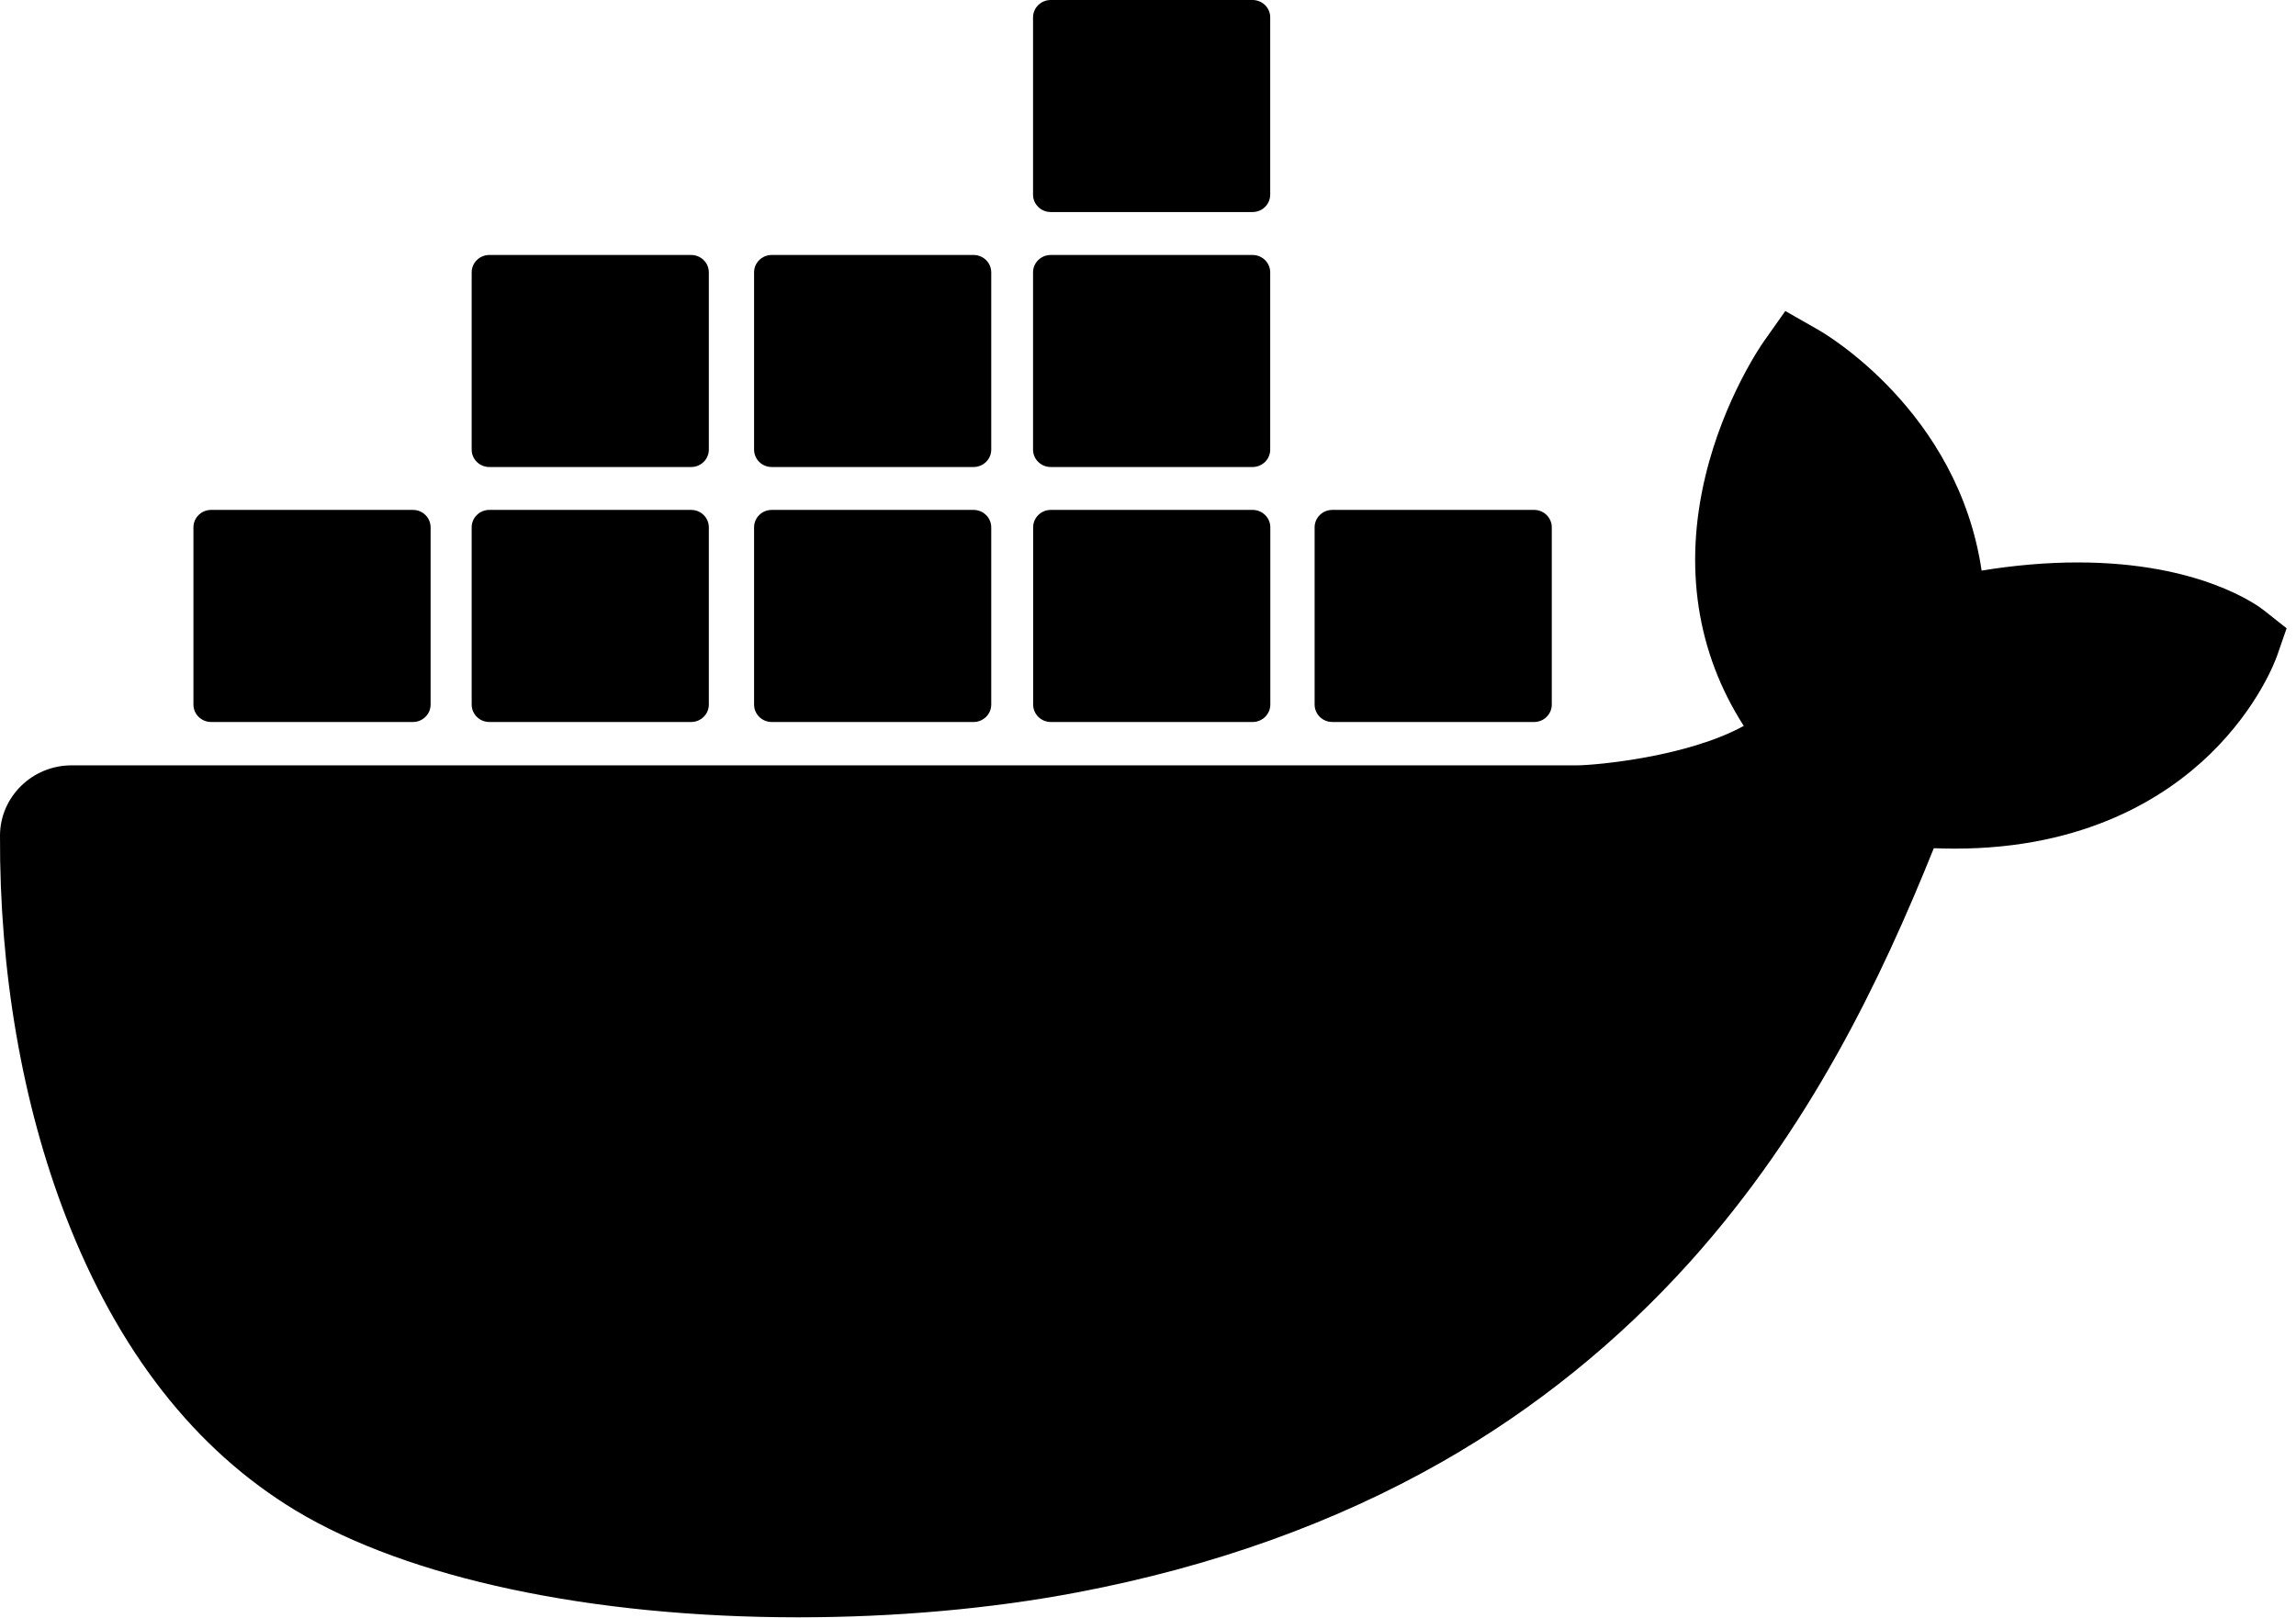
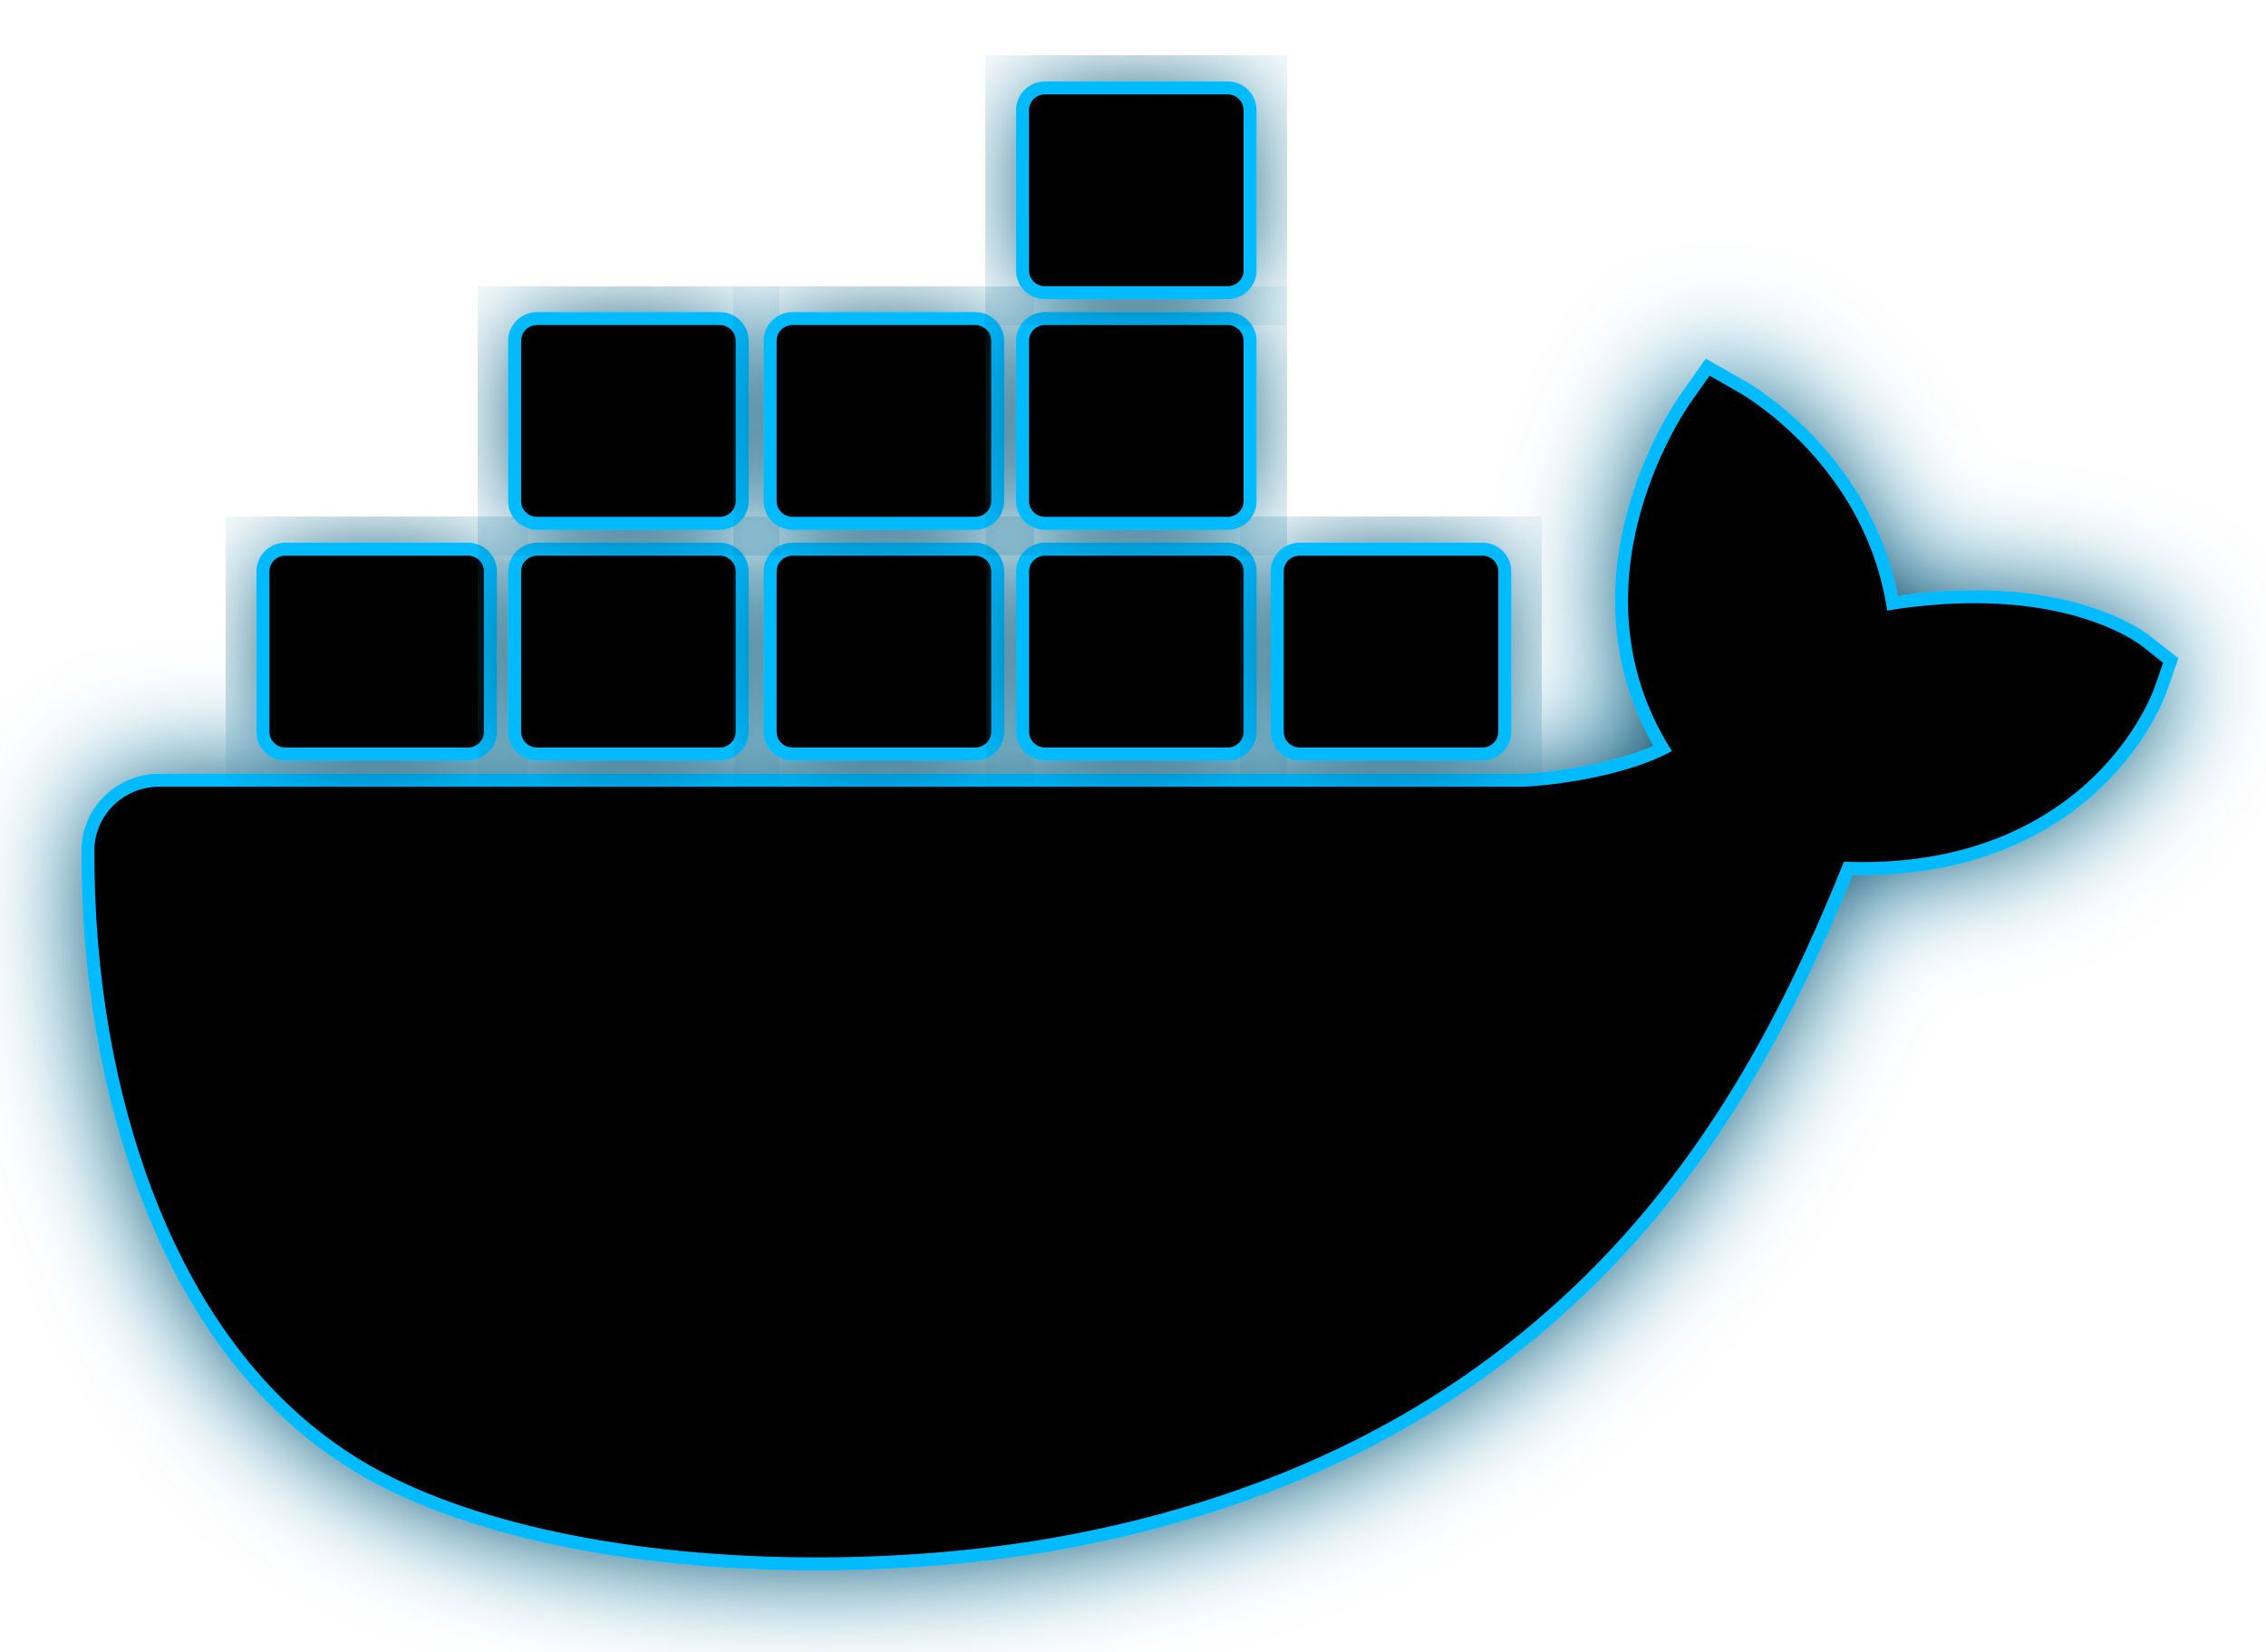
- <svg xmlns="http://www.w3.org/2000/svg" viewBox="0 0 44 31">
-   <path fill-rule="evenodd" clip-rule="evenodd" d="M43.388 11.7C43.269 11.605 42.158 10.78 39.819 10.78C39.234 10.78 38.616 10.832 37.975 10.936C37.523 7.877 34.961 6.386 34.841 6.319L34.213 5.961L33.798 6.549C33.767 6.593 33.039 7.637 32.682 9.124C32.263 10.87 32.517 12.509 33.417 13.913C32.33 14.509 30.595 14.664 30.235 14.669H1.371C0.618 14.669 0.003 15.272 0 16.013C-0.011 18.63 0.426 21.159 1.265 23.326C2.26 25.896 3.74 27.787 5.663 28.949C7.82 30.251 11.332 30.998 15.297 30.998C17.152 30.998 19.002 30.833 20.645 30.52C23.234 30.029 25.585 29.187 27.632 28.02C29.416 27.003 31.019 25.709 32.396 24.175C34.683 21.625 36.046 18.777 37.059 16.257C37.195 16.262 37.33 16.265 37.462 16.265C39.966 16.265 41.506 15.278 42.356 14.451C43.278 13.553 43.606 12.658 43.641 12.559L43.82 12.042L43.388 11.7Z" />
-   <path fill-rule="evenodd" clip-rule="evenodd" d="M4.046 13.838H7.914C8.1 13.838 8.252 13.688 8.252 13.504V10.107C8.252 9.923 8.1 9.773 7.914 9.773H4.046C3.859 9.773 3.707 9.923 3.707 10.107V13.504C3.707 13.688 3.859 13.838 4.046 13.838Z" />
-   <path fill-rule="evenodd" clip-rule="evenodd" d="M9.378 13.838H13.245C13.432 13.838 13.584 13.688 13.584 13.504V10.107C13.584 9.923 13.432 9.773 13.245 9.773H9.378C9.19 9.773 9.039 9.923 9.039 10.107V13.504C9.039 13.688 9.19 13.838 9.378 13.838Z" />
-   <path fill-rule="evenodd" clip-rule="evenodd" d="M14.789 13.838H18.657C18.844 13.838 18.996 13.688 18.996 13.504V10.107C18.996 9.923 18.844 9.773 18.657 9.773H14.789C14.602 9.773 14.451 9.923 14.451 10.107V13.504C14.451 13.688 14.602 13.838 14.789 13.838Z" />
-   <path fill-rule="evenodd" clip-rule="evenodd" d="M20.137 13.838H24.005C24.192 13.838 24.344 13.688 24.344 13.504V10.107C24.344 9.923 24.192 9.773 24.005 9.773H20.137C19.951 9.773 19.799 9.923 19.799 10.107V13.504C19.799 13.688 19.951 13.838 20.137 13.838Z" />
-   <path fill-rule="evenodd" clip-rule="evenodd" d="M9.378 8.951H13.245C13.432 8.951 13.584 8.802 13.584 8.617V5.221C13.584 5.036 13.432 4.887 13.245 4.887H9.378C9.19 4.887 9.039 5.036 9.039 5.221V8.617C9.039 8.802 9.19 8.951 9.378 8.951Z" />
-   <path fill-rule="evenodd" clip-rule="evenodd" d="M14.789 8.951H18.657C18.844 8.951 18.996 8.802 18.996 8.617V5.221C18.996 5.036 18.844 4.887 18.657 4.887H14.789C14.602 4.887 14.451 5.036 14.451 5.221V8.617C14.451 8.802 14.602 8.951 14.789 8.951Z" />
-   <path fill-rule="evenodd" clip-rule="evenodd" d="M20.136 8.951H24.003C24.191 8.951 24.342 8.802 24.342 8.617V5.221C24.342 5.036 24.191 4.887 24.003 4.887H20.136C19.949 4.887 19.797 5.036 19.797 5.221V8.617C19.797 8.802 19.949 8.951 20.136 8.951Z" />
-   <path fill-rule="evenodd" clip-rule="evenodd" d="M20.136 4.064H24.003C24.191 4.064 24.342 3.915 24.342 3.73V0.334C24.342 0.149 24.191 0 24.003 0H20.136C19.949 0 19.797 0.149 19.797 0.334V3.73C19.797 3.915 19.949 4.064 20.136 4.064Z" />
-   <path fill-rule="evenodd" clip-rule="evenodd" d="M25.532 13.838H29.399C29.587 13.838 29.738 13.688 29.738 13.504V10.107C29.738 9.923 29.587 9.773 29.399 9.773H25.532C25.345 9.773 25.193 9.923 25.193 10.107V13.504C25.193 13.688 25.345 13.838 25.532 13.838Z" />
+ <svg xmlns="http://www.w3.org/2000/svg" viewBox="-2 -2 48 35">
+   <defs>
+     <style>
+       .cls-1{stroke:#0bf;stroke-width:.55;paint-order:stroke fill;filter:url(#cyan-glow);}
+     </style>
+     <filter id="cyan-glow" x="-20%" y="-20%" width="140%" height="140%">
+       <feGaussianBlur in="SourceGraphic" stdDeviation="1.2" result="blur" />
+       <feMerge>
+         <feMergeNode in="blur" />
+         <feMergeNode in="SourceGraphic" />
+       </feMerge>
+     </filter>
+   </defs>
+   <path class="cls-1" fill-rule="evenodd" clip-rule="evenodd" d="M43.388 11.7C43.269 11.605 42.158 10.78 39.819 10.78C39.234 10.78 38.616 10.832 37.975 10.936C37.523 7.877 34.961 6.386 34.841 6.319L34.213 5.961L33.798 6.549C33.767 6.593 33.039 7.637 32.682 9.124C32.263 10.87 32.517 12.509 33.417 13.913C32.33 14.509 30.595 14.664 30.235 14.669H1.371C0.618 14.669 0.003 15.272 0 16.013C-0.011 18.63 0.426 21.159 1.265 23.326C2.26 25.896 3.74 27.787 5.663 28.949C7.82 30.251 11.332 30.998 15.297 30.998C17.152 30.998 19.002 30.833 20.645 30.52C23.234 30.029 25.585 29.187 27.632 28.02C29.416 27.003 31.019 25.709 32.396 24.175C34.683 21.625 36.046 18.777 37.059 16.257C37.195 16.262 37.33 16.265 37.462 16.265C39.966 16.265 41.506 15.278 42.356 14.451C43.278 13.553 43.606 12.658 43.641 12.559L43.82 12.042L43.388 11.7Z" />
+   <path class="cls-1" fill-rule="evenodd" clip-rule="evenodd" d="M4.046 13.838H7.914C8.1 13.838 8.252 13.688 8.252 13.504V10.107C8.252 9.923 8.1 9.773 7.914 9.773H4.046C3.859 9.773 3.707 9.923 3.707 10.107V13.504C3.707 13.688 3.859 13.838 4.046 13.838Z" />
+   <path class="cls-1" fill-rule="evenodd" clip-rule="evenodd" d="M9.378 13.838H13.245C13.432 13.838 13.584 13.688 13.584 13.504V10.107C13.584 9.923 13.432 9.773 13.245 9.773H9.378C9.19 9.773 9.039 9.923 9.039 10.107V13.504C9.039 13.688 9.19 13.838 9.378 13.838Z" />
+   <path class="cls-1" fill-rule="evenodd" clip-rule="evenodd" d="M14.789 13.838H18.657C18.844 13.838 18.996 13.688 18.996 13.504V10.107C18.996 9.923 18.844 9.773 18.657 9.773H14.789C14.602 9.773 14.451 9.923 14.451 10.107V13.504C14.451 13.688 14.602 13.838 14.789 13.838Z" />
+   <path class="cls-1" fill-rule="evenodd" clip-rule="evenodd" d="M20.137 13.838H24.005C24.192 13.838 24.344 13.688 24.344 13.504V10.107C24.344 9.923 24.192 9.773 24.005 9.773H20.137C19.951 9.773 19.799 9.923 19.799 10.107V13.504C19.799 13.688 19.951 13.838 20.137 13.838Z" />
+   <path class="cls-1" fill-rule="evenodd" clip-rule="evenodd" d="M9.378 8.951H13.245C13.432 8.951 13.584 8.802 13.584 8.617V5.221C13.584 5.036 13.432 4.887 13.245 4.887H9.378C9.19 4.887 9.039 5.036 9.039 5.221V8.617C9.039 8.802 9.19 8.951 9.378 8.951Z" />
+   <path class="cls-1" fill-rule="evenodd" clip-rule="evenodd" d="M14.789 8.951H18.657C18.844 8.951 18.996 8.802 18.996 8.617V5.221C18.996 5.036 18.844 4.887 18.657 4.887H14.789C14.602 4.887 14.451 5.036 14.451 5.221V8.617C14.451 8.802 14.602 8.951 14.789 8.951Z" />
+   <path class="cls-1" fill-rule="evenodd" clip-rule="evenodd" d="M20.136 8.951H24.003C24.191 8.951 24.342 8.802 24.342 8.617V5.221C24.342 5.036 24.191 4.887 24.003 4.887H20.136C19.949 4.887 19.797 5.036 19.797 5.221V8.617C19.797 8.802 19.949 8.951 20.136 8.951Z" />
+   <path class="cls-1" fill-rule="evenodd" clip-rule="evenodd" d="M20.136 4.064H24.003C24.191 4.064 24.342 3.915 24.342 3.73V0.334C24.342 0.149 24.191 0 24.003 0H20.136C19.949 0 19.797 0.149 19.797 0.334V3.73C19.797 3.915 19.949 4.064 20.136 4.064Z" />
+   <path class="cls-1" fill-rule="evenodd" clip-rule="evenodd" d="M25.532 13.838H29.399C29.587 13.838 29.738 13.688 29.738 13.504V10.107C29.738 9.923 29.587 9.773 29.399 9.773H25.532C25.345 9.773 25.193 9.923 25.193 10.107V13.504C25.193 13.688 25.345 13.838 25.532 13.838Z" />
</svg>
